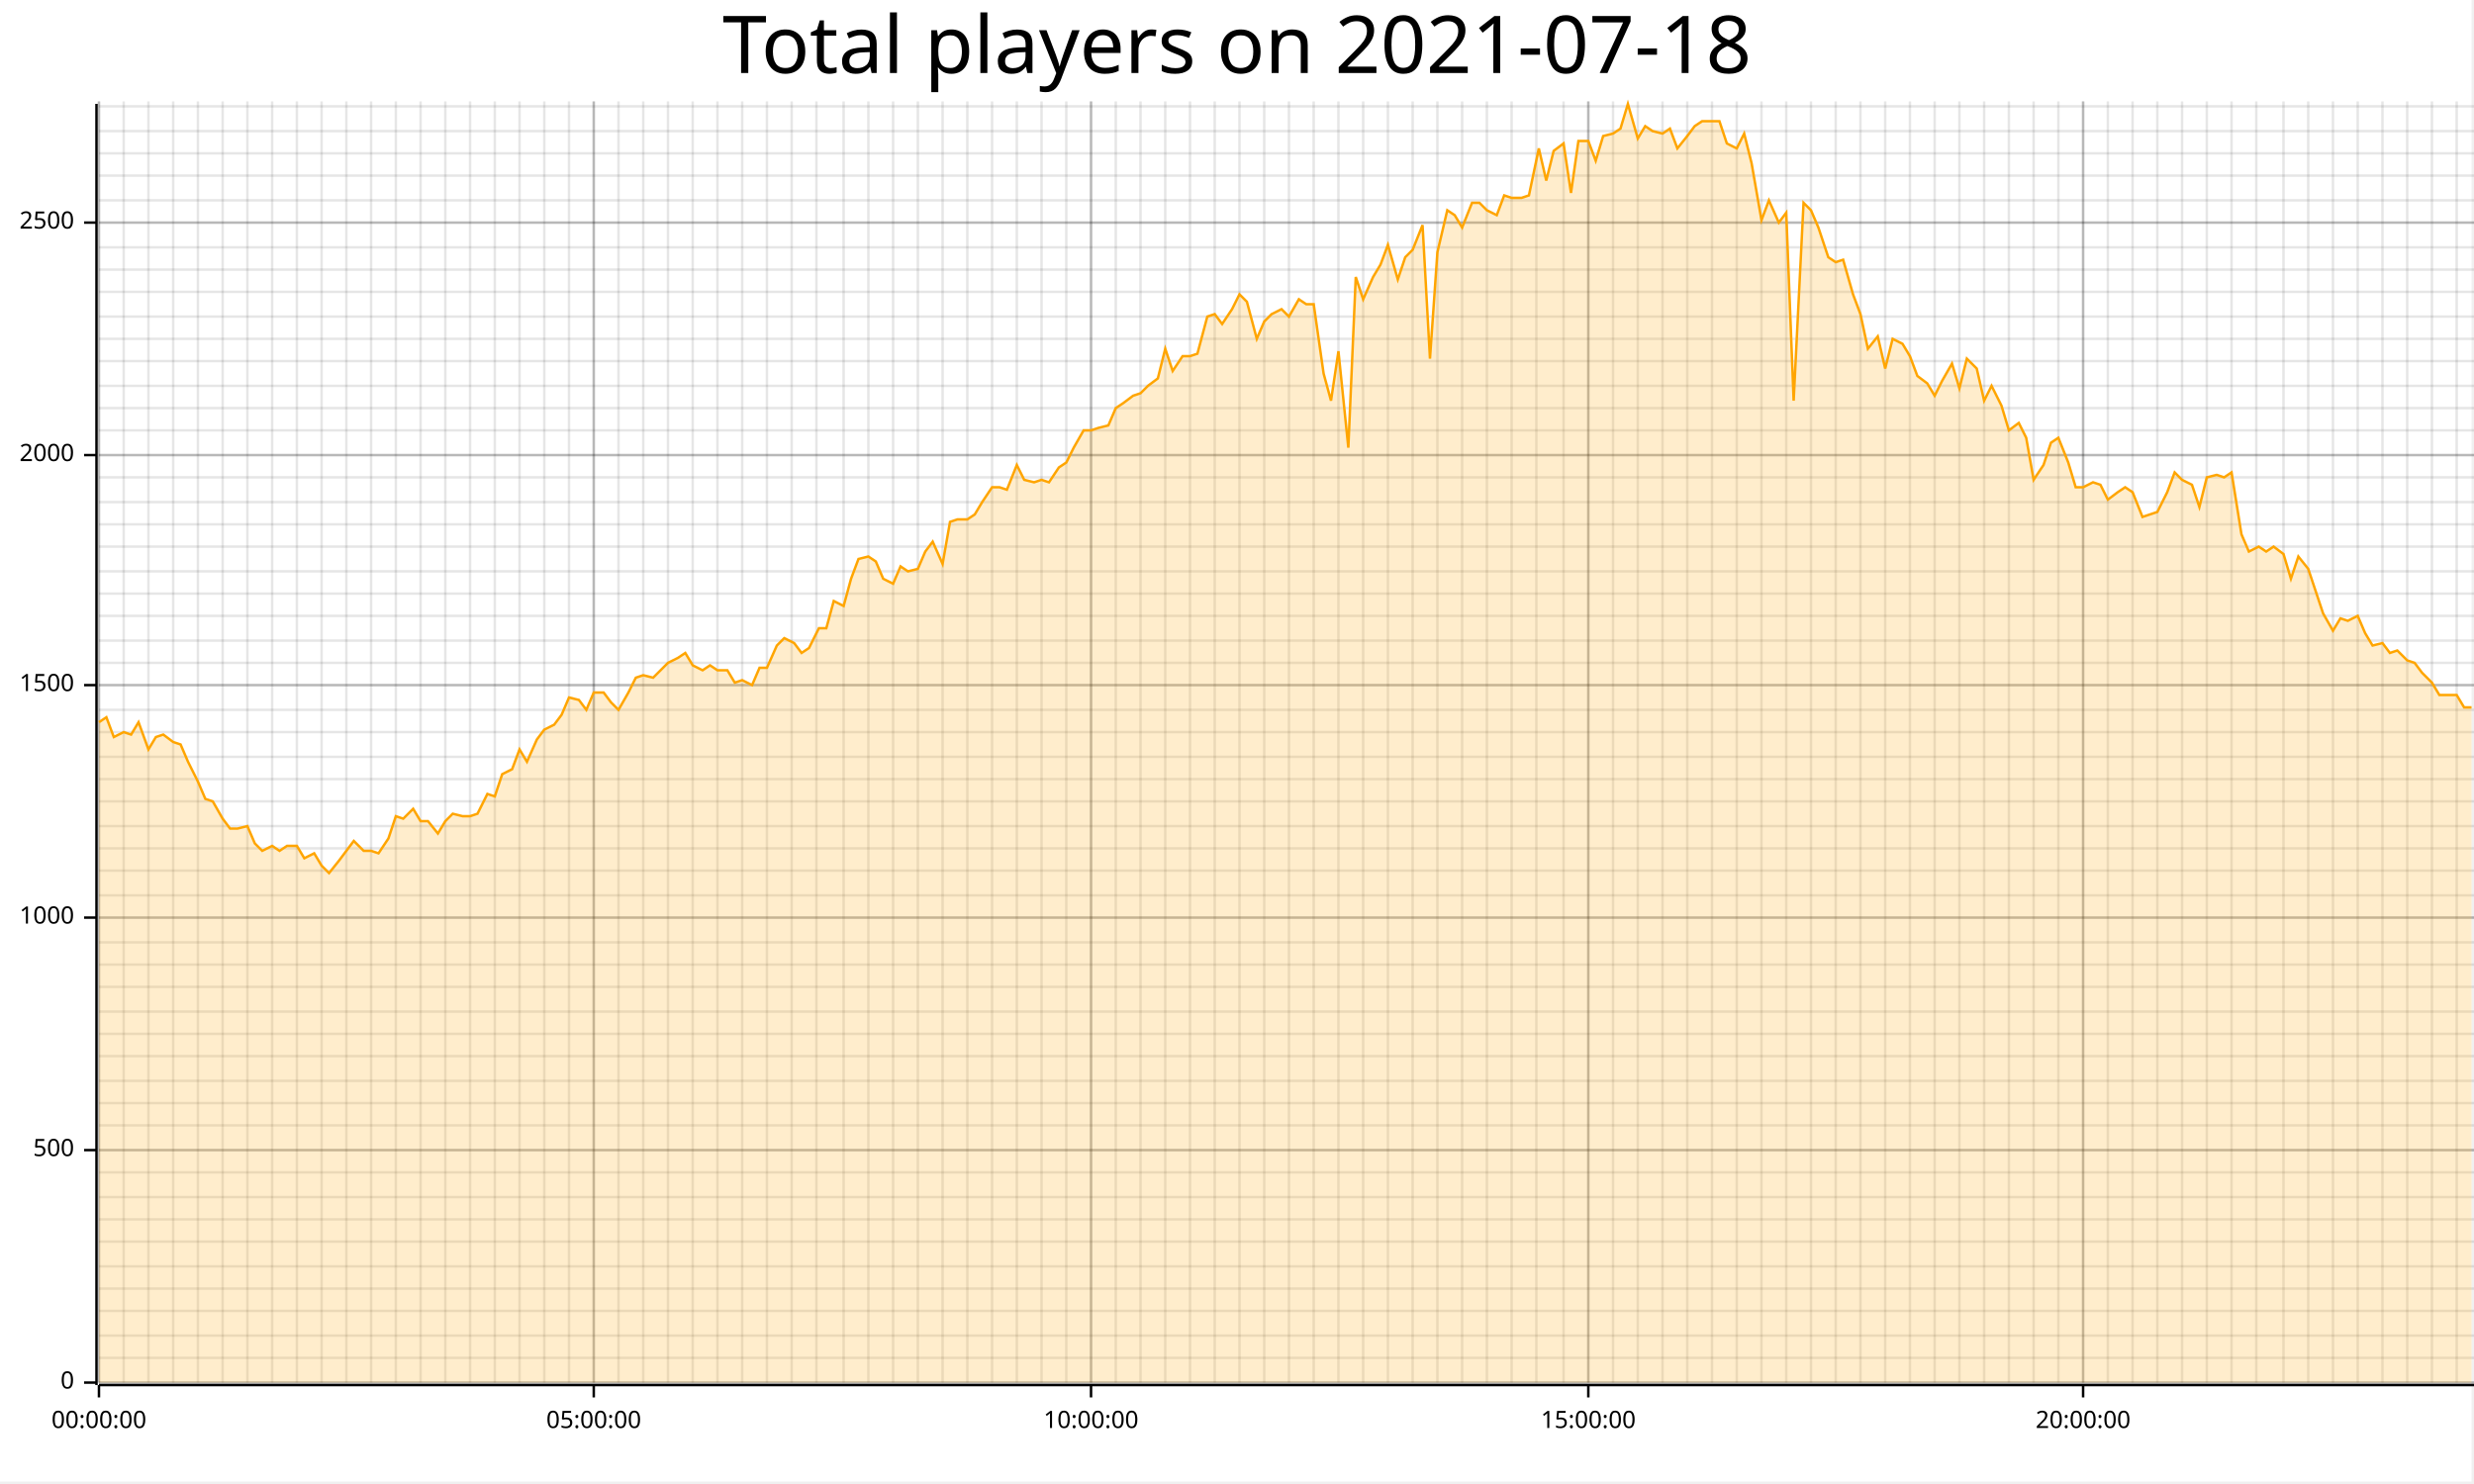
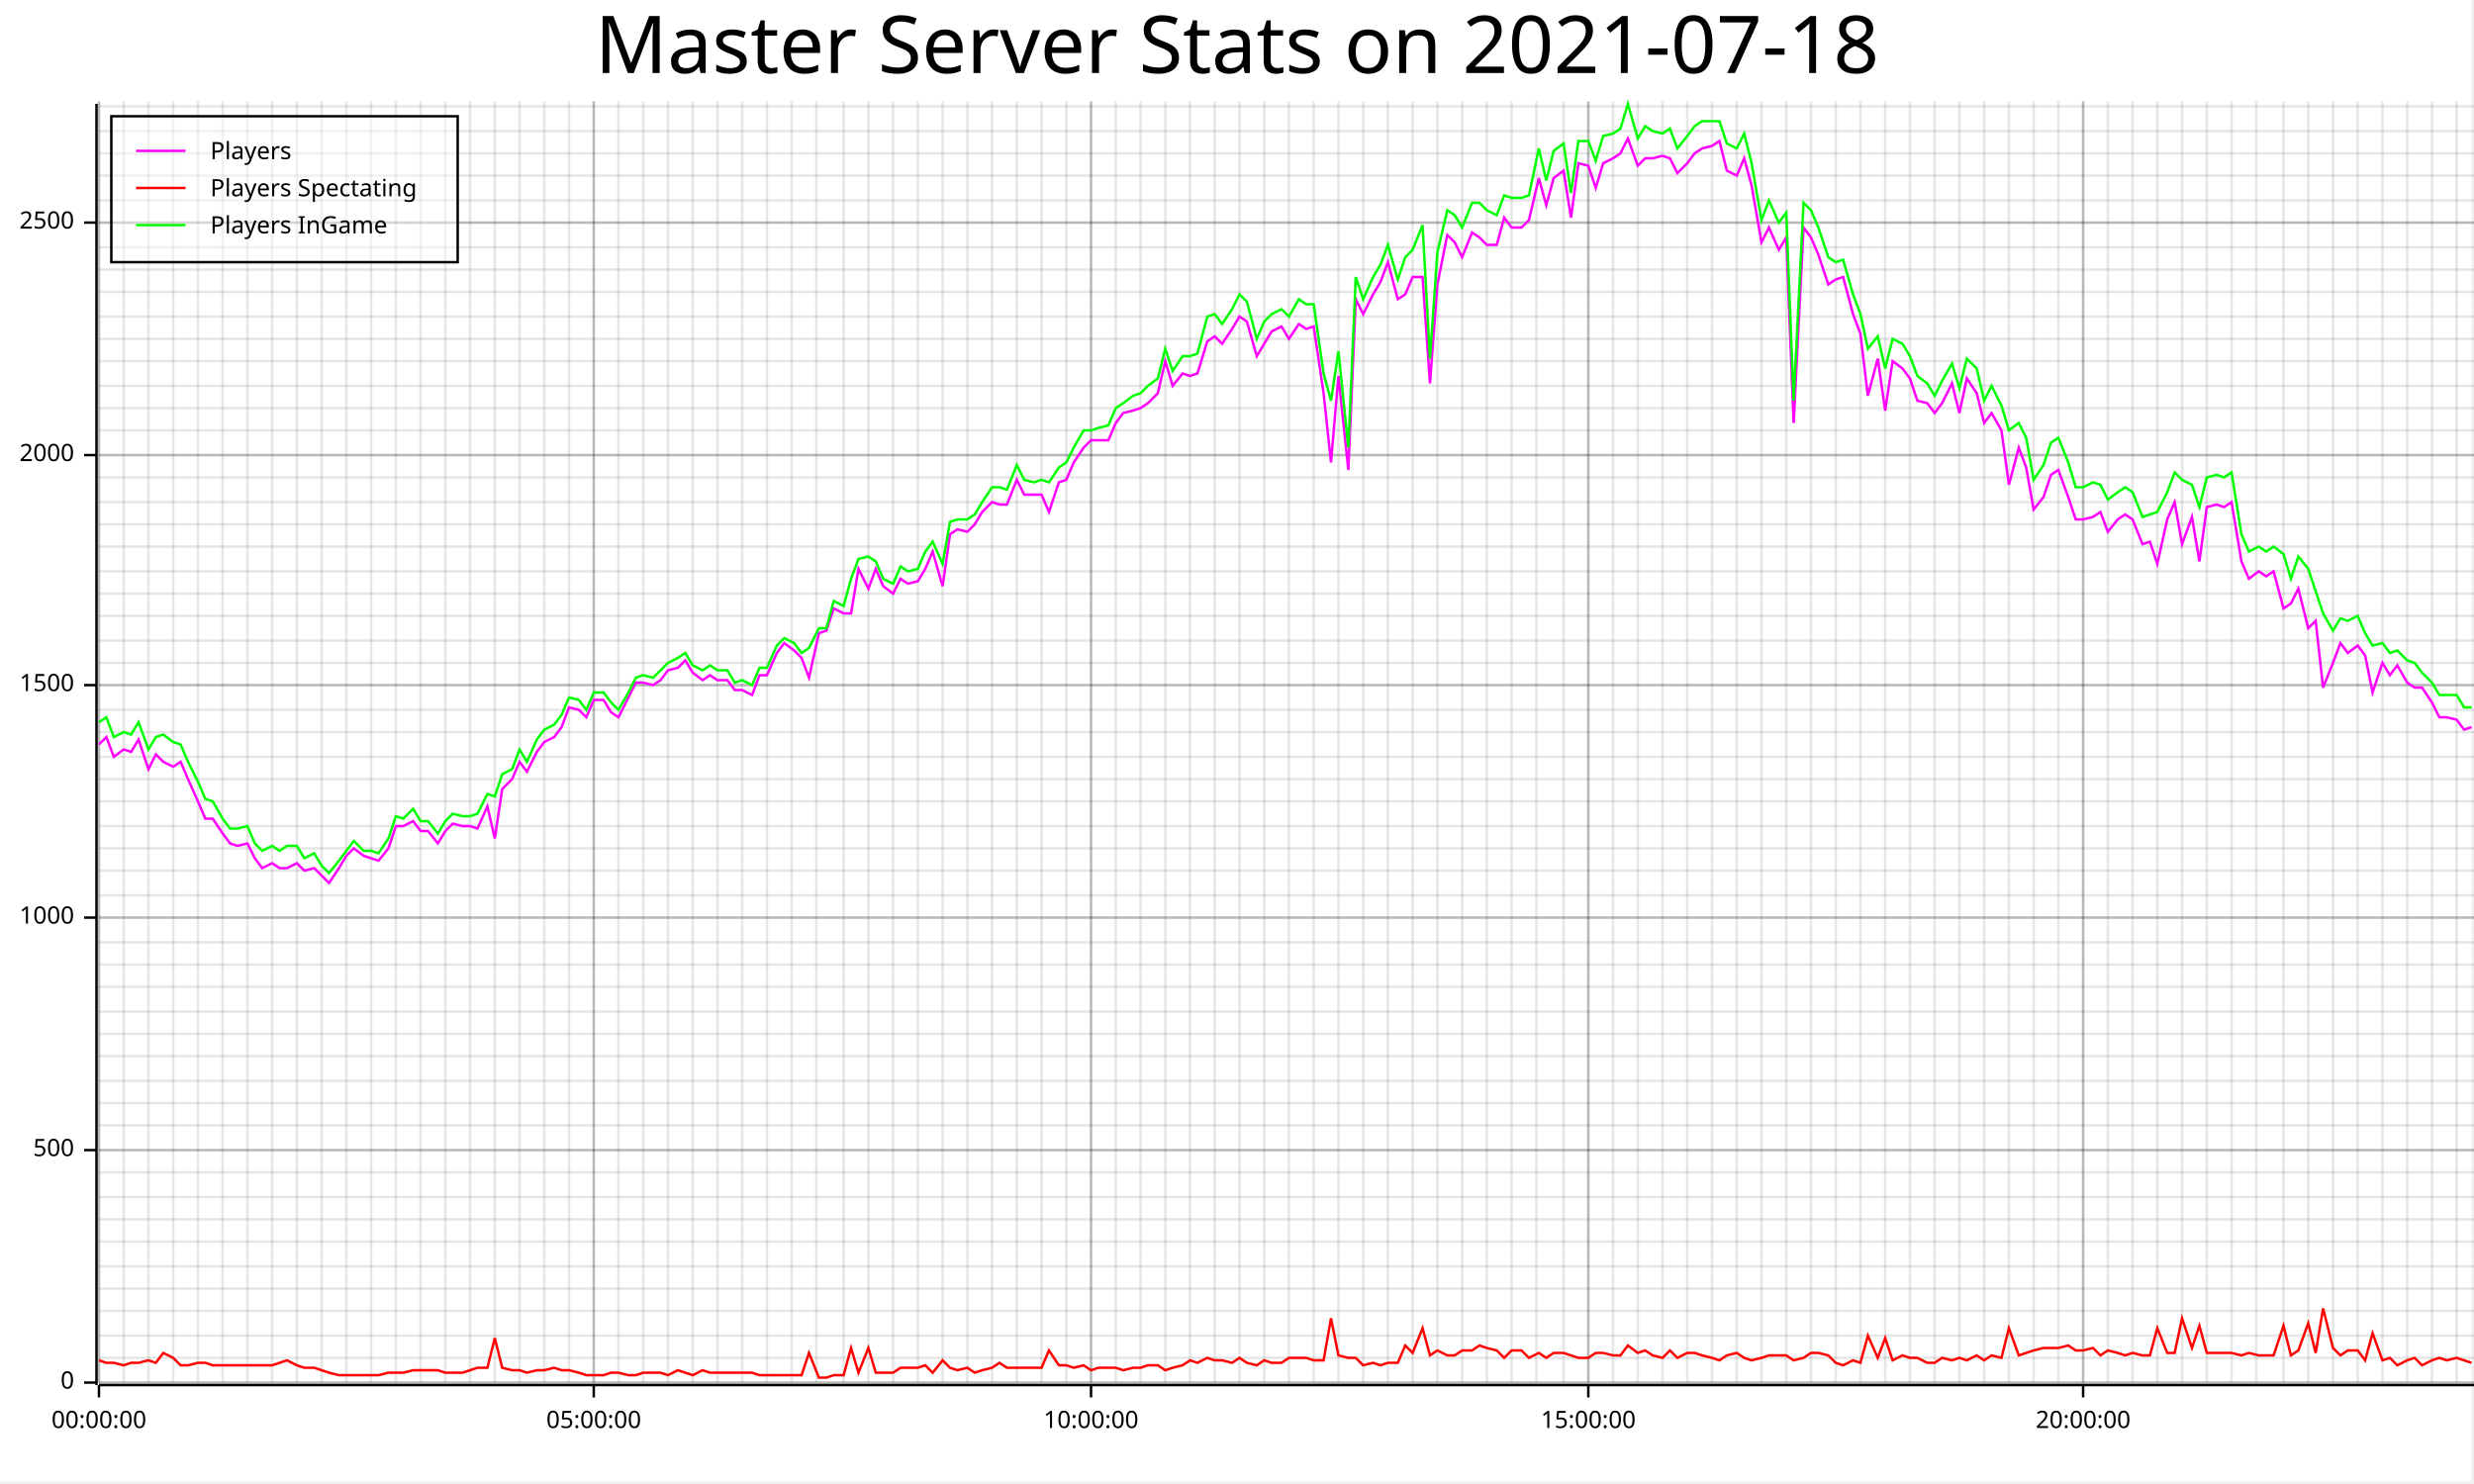
<svg xmlns="http://www.w3.org/2000/svg" width="1000" height="600" viewBox="0 0 1000 600">
  <rect x="0" y="0" width="999" height="599" opacity="1" fill="#FFFFFF" stroke="none" />
  <text x="500" y="5" dy="0.76em" text-anchor="middle" font-family="sans-serif" font-size="32.258" opacity="1" fill="#000000">
- Total players on 2021-07-18
+ Master Server Stats on 2021-07-18
</text>
  <line opacity="0.1" stroke="#000000" stroke-width="1" x1="40" y1="559" x2="40" y2="41" />
  <line opacity="0.1" stroke="#000000" stroke-width="1" x1="50" y1="559" x2="50" y2="41" />
  <line opacity="0.1" stroke="#000000" stroke-width="1" x1="60" y1="559" x2="60" y2="41" />
  <line opacity="0.1" stroke="#000000" stroke-width="1" x1="70" y1="559" x2="70" y2="41" />
  <line opacity="0.1" stroke="#000000" stroke-width="1" x1="80" y1="559" x2="80" y2="41" />
  <line opacity="0.1" stroke="#000000" stroke-width="1" x1="90" y1="559" x2="90" y2="41" />
  <line opacity="0.1" stroke="#000000" stroke-width="1" x1="100" y1="559" x2="100" y2="41" />
  <line opacity="0.1" stroke="#000000" stroke-width="1" x1="110" y1="559" x2="110" y2="41" />
  <line opacity="0.1" stroke="#000000" stroke-width="1" x1="120" y1="559" x2="120" y2="41" />
  <line opacity="0.1" stroke="#000000" stroke-width="1" x1="130" y1="559" x2="130" y2="41" />
  <line opacity="0.1" stroke="#000000" stroke-width="1" x1="140" y1="559" x2="140" y2="41" />
  <line opacity="0.1" stroke="#000000" stroke-width="1" x1="150" y1="559" x2="150" y2="41" />
  <line opacity="0.1" stroke="#000000" stroke-width="1" x1="160" y1="559" x2="160" y2="41" />
  <line opacity="0.1" stroke="#000000" stroke-width="1" x1="170" y1="559" x2="170" y2="41" />
  <line opacity="0.1" stroke="#000000" stroke-width="1" x1="180" y1="559" x2="180" y2="41" />
  <line opacity="0.1" stroke="#000000" stroke-width="1" x1="190" y1="559" x2="190" y2="41" />
  <line opacity="0.1" stroke="#000000" stroke-width="1" x1="200" y1="559" x2="200" y2="41" />
  <line opacity="0.1" stroke="#000000" stroke-width="1" x1="210" y1="559" x2="210" y2="41" />
  <line opacity="0.1" stroke="#000000" stroke-width="1" x1="220" y1="559" x2="220" y2="41" />
  <line opacity="0.1" stroke="#000000" stroke-width="1" x1="230" y1="559" x2="230" y2="41" />
  <line opacity="0.1" stroke="#000000" stroke-width="1" x1="240" y1="559" x2="240" y2="41" />
  <line opacity="0.1" stroke="#000000" stroke-width="1" x1="250" y1="559" x2="250" y2="41" />
  <line opacity="0.1" stroke="#000000" stroke-width="1" x1="260" y1="559" x2="260" y2="41" />
  <line opacity="0.1" stroke="#000000" stroke-width="1" x1="270" y1="559" x2="270" y2="41" />
  <line opacity="0.1" stroke="#000000" stroke-width="1" x1="280" y1="559" x2="280" y2="41" />
  <line opacity="0.1" stroke="#000000" stroke-width="1" x1="290" y1="559" x2="290" y2="41" />
  <line opacity="0.1" stroke="#000000" stroke-width="1" x1="300" y1="559" x2="300" y2="41" />
  <line opacity="0.1" stroke="#000000" stroke-width="1" x1="310" y1="559" x2="310" y2="41" />
  <line opacity="0.1" stroke="#000000" stroke-width="1" x1="320" y1="559" x2="320" y2="41" />
  <line opacity="0.1" stroke="#000000" stroke-width="1" x1="330" y1="559" x2="330" y2="41" />
  <line opacity="0.1" stroke="#000000" stroke-width="1" x1="341" y1="559" x2="341" y2="41" />
  <line opacity="0.1" stroke="#000000" stroke-width="1" x1="351" y1="559" x2="351" y2="41" />
  <line opacity="0.1" stroke="#000000" stroke-width="1" x1="361" y1="559" x2="361" y2="41" />
  <line opacity="0.1" stroke="#000000" stroke-width="1" x1="371" y1="559" x2="371" y2="41" />
  <line opacity="0.1" stroke="#000000" stroke-width="1" x1="381" y1="559" x2="381" y2="41" />
  <line opacity="0.1" stroke="#000000" stroke-width="1" x1="391" y1="559" x2="391" y2="41" />
  <line opacity="0.1" stroke="#000000" stroke-width="1" x1="401" y1="559" x2="401" y2="41" />
  <line opacity="0.1" stroke="#000000" stroke-width="1" x1="411" y1="559" x2="411" y2="41" />
  <line opacity="0.1" stroke="#000000" stroke-width="1" x1="421" y1="559" x2="421" y2="41" />
  <line opacity="0.1" stroke="#000000" stroke-width="1" x1="431" y1="559" x2="431" y2="41" />
  <line opacity="0.1" stroke="#000000" stroke-width="1" x1="441" y1="559" x2="441" y2="41" />
  <line opacity="0.1" stroke="#000000" stroke-width="1" x1="451" y1="559" x2="451" y2="41" />
  <line opacity="0.1" stroke="#000000" stroke-width="1" x1="461" y1="559" x2="461" y2="41" />
  <line opacity="0.1" stroke="#000000" stroke-width="1" x1="471" y1="559" x2="471" y2="41" />
  <line opacity="0.1" stroke="#000000" stroke-width="1" x1="481" y1="559" x2="481" y2="41" />
  <line opacity="0.1" stroke="#000000" stroke-width="1" x1="491" y1="559" x2="491" y2="41" />
  <line opacity="0.1" stroke="#000000" stroke-width="1" x1="501" y1="559" x2="501" y2="41" />
  <line opacity="0.1" stroke="#000000" stroke-width="1" x1="511" y1="559" x2="511" y2="41" />
  <line opacity="0.1" stroke="#000000" stroke-width="1" x1="521" y1="559" x2="521" y2="41" />
  <line opacity="0.1" stroke="#000000" stroke-width="1" x1="531" y1="559" x2="531" y2="41" />
  <line opacity="0.1" stroke="#000000" stroke-width="1" x1="541" y1="559" x2="541" y2="41" />
  <line opacity="0.1" stroke="#000000" stroke-width="1" x1="551" y1="559" x2="551" y2="41" />
  <line opacity="0.1" stroke="#000000" stroke-width="1" x1="561" y1="559" x2="561" y2="41" />
  <line opacity="0.1" stroke="#000000" stroke-width="1" x1="571" y1="559" x2="571" y2="41" />
  <line opacity="0.1" stroke="#000000" stroke-width="1" x1="581" y1="559" x2="581" y2="41" />
  <line opacity="0.1" stroke="#000000" stroke-width="1" x1="591" y1="559" x2="591" y2="41" />
  <line opacity="0.1" stroke="#000000" stroke-width="1" x1="601" y1="559" x2="601" y2="41" />
  <line opacity="0.1" stroke="#000000" stroke-width="1" x1="611" y1="559" x2="611" y2="41" />
  <line opacity="0.1" stroke="#000000" stroke-width="1" x1="621" y1="559" x2="621" y2="41" />
  <line opacity="0.1" stroke="#000000" stroke-width="1" x1="632" y1="559" x2="632" y2="41" />
  <line opacity="0.1" stroke="#000000" stroke-width="1" x1="642" y1="559" x2="642" y2="41" />
  <line opacity="0.1" stroke="#000000" stroke-width="1" x1="652" y1="559" x2="652" y2="41" />
  <line opacity="0.1" stroke="#000000" stroke-width="1" x1="662" y1="559" x2="662" y2="41" />
  <line opacity="0.1" stroke="#000000" stroke-width="1" x1="672" y1="559" x2="672" y2="41" />
  <line opacity="0.1" stroke="#000000" stroke-width="1" x1="682" y1="559" x2="682" y2="41" />
  <line opacity="0.1" stroke="#000000" stroke-width="1" x1="692" y1="559" x2="692" y2="41" />
  <line opacity="0.1" stroke="#000000" stroke-width="1" x1="702" y1="559" x2="702" y2="41" />
  <line opacity="0.1" stroke="#000000" stroke-width="1" x1="712" y1="559" x2="712" y2="41" />
  <line opacity="0.1" stroke="#000000" stroke-width="1" x1="722" y1="559" x2="722" y2="41" />
  <line opacity="0.1" stroke="#000000" stroke-width="1" x1="732" y1="559" x2="732" y2="41" />
  <line opacity="0.1" stroke="#000000" stroke-width="1" x1="742" y1="559" x2="742" y2="41" />
  <line opacity="0.1" stroke="#000000" stroke-width="1" x1="752" y1="559" x2="752" y2="41" />
  <line opacity="0.1" stroke="#000000" stroke-width="1" x1="762" y1="559" x2="762" y2="41" />
  <line opacity="0.1" stroke="#000000" stroke-width="1" x1="772" y1="559" x2="772" y2="41" />
  <line opacity="0.1" stroke="#000000" stroke-width="1" x1="782" y1="559" x2="782" y2="41" />
  <line opacity="0.1" stroke="#000000" stroke-width="1" x1="792" y1="559" x2="792" y2="41" />
  <line opacity="0.1" stroke="#000000" stroke-width="1" x1="802" y1="559" x2="802" y2="41" />
  <line opacity="0.1" stroke="#000000" stroke-width="1" x1="812" y1="559" x2="812" y2="41" />
  <line opacity="0.1" stroke="#000000" stroke-width="1" x1="822" y1="559" x2="822" y2="41" />
  <line opacity="0.1" stroke="#000000" stroke-width="1" x1="832" y1="559" x2="832" y2="41" />
  <line opacity="0.1" stroke="#000000" stroke-width="1" x1="842" y1="559" x2="842" y2="41" />
  <line opacity="0.1" stroke="#000000" stroke-width="1" x1="852" y1="559" x2="852" y2="41" />
  <line opacity="0.1" stroke="#000000" stroke-width="1" x1="862" y1="559" x2="862" y2="41" />
  <line opacity="0.1" stroke="#000000" stroke-width="1" x1="872" y1="559" x2="872" y2="41" />
  <line opacity="0.1" stroke="#000000" stroke-width="1" x1="882" y1="559" x2="882" y2="41" />
  <line opacity="0.1" stroke="#000000" stroke-width="1" x1="892" y1="559" x2="892" y2="41" />
  <line opacity="0.1" stroke="#000000" stroke-width="1" x1="902" y1="559" x2="902" y2="41" />
  <line opacity="0.1" stroke="#000000" stroke-width="1" x1="912" y1="559" x2="912" y2="41" />
  <line opacity="0.1" stroke="#000000" stroke-width="1" x1="923" y1="559" x2="923" y2="41" />
  <line opacity="0.1" stroke="#000000" stroke-width="1" x1="933" y1="559" x2="933" y2="41" />
  <line opacity="0.1" stroke="#000000" stroke-width="1" x1="943" y1="559" x2="943" y2="41" />
  <line opacity="0.1" stroke="#000000" stroke-width="1" x1="953" y1="559" x2="953" y2="41" />
  <line opacity="0.1" stroke="#000000" stroke-width="1" x1="963" y1="559" x2="963" y2="41" />
  <line opacity="0.1" stroke="#000000" stroke-width="1" x1="973" y1="559" x2="973" y2="41" />
  <line opacity="0.1" stroke="#000000" stroke-width="1" x1="983" y1="559" x2="983" y2="41" />
  <line opacity="0.1" stroke="#000000" stroke-width="1" x1="993" y1="559" x2="993" y2="41" />
  <line opacity="0.1" stroke="#000000" stroke-width="1" x1="40" y1="559" x2="1000" y2="559" />
  <line opacity="0.1" stroke="#000000" stroke-width="1" x1="40" y1="549" x2="1000" y2="549" />
  <line opacity="0.1" stroke="#000000" stroke-width="1" x1="40" y1="540" x2="1000" y2="540" />
  <line opacity="0.1" stroke="#000000" stroke-width="1" x1="40" y1="530" x2="1000" y2="530" />
  <line opacity="0.1" stroke="#000000" stroke-width="1" x1="40" y1="521" x2="1000" y2="521" />
  <line opacity="0.1" stroke="#000000" stroke-width="1" x1="40" y1="512" x2="1000" y2="512" />
  <line opacity="0.1" stroke="#000000" stroke-width="1" x1="40" y1="502" x2="1000" y2="502" />
  <line opacity="0.1" stroke="#000000" stroke-width="1" x1="40" y1="493" x2="1000" y2="493" />
  <line opacity="0.1" stroke="#000000" stroke-width="1" x1="40" y1="484" x2="1000" y2="484" />
  <line opacity="0.1" stroke="#000000" stroke-width="1" x1="40" y1="474" x2="1000" y2="474" />
  <line opacity="0.1" stroke="#000000" stroke-width="1" x1="40" y1="465" x2="1000" y2="465" />
  <line opacity="0.1" stroke="#000000" stroke-width="1" x1="40" y1="455" x2="1000" y2="455" />
  <line opacity="0.1" stroke="#000000" stroke-width="1" x1="40" y1="446" x2="1000" y2="446" />
  <line opacity="0.1" stroke="#000000" stroke-width="1" x1="40" y1="437" x2="1000" y2="437" />
  <line opacity="0.1" stroke="#000000" stroke-width="1" x1="40" y1="427" x2="1000" y2="427" />
  <line opacity="0.1" stroke="#000000" stroke-width="1" x1="40" y1="418" x2="1000" y2="418" />
  <line opacity="0.1" stroke="#000000" stroke-width="1" x1="40" y1="409" x2="1000" y2="409" />
  <line opacity="0.1" stroke="#000000" stroke-width="1" x1="40" y1="399" x2="1000" y2="399" />
  <line opacity="0.1" stroke="#000000" stroke-width="1" x1="40" y1="390" x2="1000" y2="390" />
  <line opacity="0.1" stroke="#000000" stroke-width="1" x1="40" y1="381" x2="1000" y2="381" />
  <line opacity="0.1" stroke="#000000" stroke-width="1" x1="40" y1="371" x2="1000" y2="371" />
  <line opacity="0.1" stroke="#000000" stroke-width="1" x1="40" y1="362" x2="1000" y2="362" />
  <line opacity="0.1" stroke="#000000" stroke-width="1" x1="40" y1="352" x2="1000" y2="352" />
  <line opacity="0.1" stroke="#000000" stroke-width="1" x1="40" y1="343" x2="1000" y2="343" />
  <line opacity="0.1" stroke="#000000" stroke-width="1" x1="40" y1="334" x2="1000" y2="334" />
  <line opacity="0.1" stroke="#000000" stroke-width="1" x1="40" y1="324" x2="1000" y2="324" />
  <line opacity="0.1" stroke="#000000" stroke-width="1" x1="40" y1="315" x2="1000" y2="315" />
  <line opacity="0.1" stroke="#000000" stroke-width="1" x1="40" y1="306" x2="1000" y2="306" />
  <line opacity="0.1" stroke="#000000" stroke-width="1" x1="40" y1="296" x2="1000" y2="296" />
  <line opacity="0.1" stroke="#000000" stroke-width="1" x1="40" y1="287" x2="1000" y2="287" />
  <line opacity="0.1" stroke="#000000" stroke-width="1" x1="40" y1="277" x2="1000" y2="277" />
  <line opacity="0.1" stroke="#000000" stroke-width="1" x1="40" y1="268" x2="1000" y2="268" />
  <line opacity="0.1" stroke="#000000" stroke-width="1" x1="40" y1="259" x2="1000" y2="259" />
  <line opacity="0.1" stroke="#000000" stroke-width="1" x1="40" y1="249" x2="1000" y2="249" />
  <line opacity="0.1" stroke="#000000" stroke-width="1" x1="40" y1="240" x2="1000" y2="240" />
  <line opacity="0.1" stroke="#000000" stroke-width="1" x1="40" y1="231" x2="1000" y2="231" />
  <line opacity="0.1" stroke="#000000" stroke-width="1" x1="40" y1="221" x2="1000" y2="221" />
  <line opacity="0.1" stroke="#000000" stroke-width="1" x1="40" y1="212" x2="1000" y2="212" />
  <line opacity="0.1" stroke="#000000" stroke-width="1" x1="40" y1="203" x2="1000" y2="203" />
  <line opacity="0.1" stroke="#000000" stroke-width="1" x1="40" y1="193" x2="1000" y2="193" />
  <line opacity="0.1" stroke="#000000" stroke-width="1" x1="40" y1="184" x2="1000" y2="184" />
  <line opacity="0.1" stroke="#000000" stroke-width="1" x1="40" y1="174" x2="1000" y2="174" />
  <line opacity="0.1" stroke="#000000" stroke-width="1" x1="40" y1="165" x2="1000" y2="165" />
  <line opacity="0.1" stroke="#000000" stroke-width="1" x1="40" y1="156" x2="1000" y2="156" />
  <line opacity="0.1" stroke="#000000" stroke-width="1" x1="40" y1="146" x2="1000" y2="146" />
  <line opacity="0.1" stroke="#000000" stroke-width="1" x1="40" y1="137" x2="1000" y2="137" />
  <line opacity="0.1" stroke="#000000" stroke-width="1" x1="40" y1="128" x2="1000" y2="128" />
  <line opacity="0.1" stroke="#000000" stroke-width="1" x1="40" y1="118" x2="1000" y2="118" />
  <line opacity="0.1" stroke="#000000" stroke-width="1" x1="40" y1="109" x2="1000" y2="109" />
  <line opacity="0.1" stroke="#000000" stroke-width="1" x1="40" y1="100" x2="1000" y2="100" />
  <line opacity="0.1" stroke="#000000" stroke-width="1" x1="40" y1="90" x2="1000" y2="90" />
  <line opacity="0.1" stroke="#000000" stroke-width="1" x1="40" y1="81" x2="1000" y2="81" />
  <line opacity="0.1" stroke="#000000" stroke-width="1" x1="40" y1="71" x2="1000" y2="71" />
  <line opacity="0.1" stroke="#000000" stroke-width="1" x1="40" y1="62" x2="1000" y2="62" />
  <line opacity="0.1" stroke="#000000" stroke-width="1" x1="40" y1="53" x2="1000" y2="53" />
  <line opacity="0.1" stroke="#000000" stroke-width="1" x1="40" y1="43" x2="1000" y2="43" />
  <line opacity="0.2" stroke="#000000" stroke-width="1" x1="40" y1="559" x2="40" y2="41" />
  <line opacity="0.2" stroke="#000000" stroke-width="1" x1="240" y1="559" x2="240" y2="41" />
  <line opacity="0.2" stroke="#000000" stroke-width="1" x1="441" y1="559" x2="441" y2="41" />
  <line opacity="0.2" stroke="#000000" stroke-width="1" x1="642" y1="559" x2="642" y2="41" />
  <line opacity="0.2" stroke="#000000" stroke-width="1" x1="842" y1="559" x2="842" y2="41" />
  <line opacity="0.2" stroke="#000000" stroke-width="1" x1="40" y1="559" x2="1000" y2="559" />
  <line opacity="0.2" stroke="#000000" stroke-width="1" x1="40" y1="465" x2="1000" y2="465" />
  <line opacity="0.2" stroke="#000000" stroke-width="1" x1="40" y1="371" x2="1000" y2="371" />
  <line opacity="0.2" stroke="#000000" stroke-width="1" x1="40" y1="277" x2="1000" y2="277" />
  <line opacity="0.2" stroke="#000000" stroke-width="1" x1="40" y1="184" x2="1000" y2="184" />
  <line opacity="0.2" stroke="#000000" stroke-width="1" x1="40" y1="90" x2="1000" y2="90" />
  <polyline fill="none" opacity="1" stroke="#000000" stroke-width="1" points="39,42 39,560 " />
  <text x="30" y="559" dy="0.5ex" text-anchor="end" font-family="sans-serif" font-size="9.677" opacity="1" fill="#000000">
0
</text>
  <polyline fill="none" opacity="1" stroke="#000000" stroke-width="1" points="34,559 39,559 " />
  <text x="30" y="465" dy="0.5ex" text-anchor="end" font-family="sans-serif" font-size="9.677" opacity="1" fill="#000000">
500
</text>
  <polyline fill="none" opacity="1" stroke="#000000" stroke-width="1" points="34,465 39,465 " />
  <text x="30" y="371" dy="0.5ex" text-anchor="end" font-family="sans-serif" font-size="9.677" opacity="1" fill="#000000">
1000
</text>
  <polyline fill="none" opacity="1" stroke="#000000" stroke-width="1" points="34,371 39,371 " />
  <text x="30" y="277" dy="0.5ex" text-anchor="end" font-family="sans-serif" font-size="9.677" opacity="1" fill="#000000">
1500
</text>
  <polyline fill="none" opacity="1" stroke="#000000" stroke-width="1" points="34,277 39,277 " />
  <text x="30" y="184" dy="0.5ex" text-anchor="end" font-family="sans-serif" font-size="9.677" opacity="1" fill="#000000">
2000
</text>
  <polyline fill="none" opacity="1" stroke="#000000" stroke-width="1" points="34,184 39,184 " />
  <text x="30" y="90" dy="0.5ex" text-anchor="end" font-family="sans-serif" font-size="9.677" opacity="1" fill="#000000">
2500
</text>
  <polyline fill="none" opacity="1" stroke="#000000" stroke-width="1" points="34,90 39,90 " />
  <polyline fill="none" opacity="1" stroke="#000000" stroke-width="1" points="40,560 1000,560 " />
  <text x="40" y="570" dy="0.76em" text-anchor="middle" font-family="sans-serif" font-size="9.677" opacity="1" fill="#000000">
00:00:00
</text>
  <polyline fill="none" opacity="1" stroke="#000000" stroke-width="1" points="40,560 40,565 " />
  <text x="240" y="570" dy="0.76em" text-anchor="middle" font-family="sans-serif" font-size="9.677" opacity="1" fill="#000000">
05:00:00
</text>
  <polyline fill="none" opacity="1" stroke="#000000" stroke-width="1" points="240,560 240,565 " />
  <text x="441" y="570" dy="0.76em" text-anchor="middle" font-family="sans-serif" font-size="9.677" opacity="1" fill="#000000">
10:00:00
</text>
  <polyline fill="none" opacity="1" stroke="#000000" stroke-width="1" points="441,560 441,565 " />
  <text x="642" y="570" dy="0.76em" text-anchor="middle" font-family="sans-serif" font-size="9.677" opacity="1" fill="#000000">
15:00:00
</text>
  <polyline fill="none" opacity="1" stroke="#000000" stroke-width="1" points="642,560 642,565 " />
  <text x="842" y="570" dy="0.76em" text-anchor="middle" font-family="sans-serif" font-size="9.677" opacity="1" fill="#000000">
20:00:00
</text>
  <polyline fill="none" opacity="1" stroke="#000000" stroke-width="1" points="842,560 842,565 " />
-   <polygon opacity="0.2" fill="#FFA500" points="40,292 43,290 46,298 50,296 53,297 56,292 60,303 63,298 66,297 70,300 73,301 76,308 80,316 83,323 86,324 90,331 93,335 96,335 100,334 103,341 106,344 110,342 113,344 116,342 120,342 123,347 127,345 130,350 133,353 137,348 140,344 143,340 147,344 150,344 153,345 157,339 160,330 163,331 167,327 170,332 173,332 177,337 180,332 183,329 187,330 190,330 193,329 197,321 200,322 203,313 207,311 210,303 213,308 217,299 220,295 224,293 227,289 230,282 234,283 237,287 240,280 244,280 247,284 250,287 254,280 257,274 260,273 264,274 267,271 270,268 274,266 277,264 280,269 284,271 287,269 290,271 294,271 297,276 300,275 304,277 307,270 310,270 314,261 317,258 321,260 324,264 327,262 331,254 334,254 337,243 341,245 344,234 347,226 351,225 354,227 357,234 361,236 364,229 367,231 371,230 374,223 377,219 381,228 384,211 387,210 391,210 394,208 397,203 401,197 404,197 407,198 411,188 414,194 418,195 421,194 424,195 428,189 431,187 434,181 438,174 441,174 444,173 448,172 451,165 454,163 458,160 461,159 464,156 468,153 471,141 474,150 478,144 481,144 484,143 488,128 491,127 494,131 498,125 501,119 504,122 508,137 511,130 514,127 518,125 521,128 525,121 528,123 531,123 535,151 538,162 541,142 545,181 548,112 551,121 555,112 558,107 561,99 565,113 568,104 571,101 575,91 578,145 581,102 585,85 588,87 591,92 595,82 598,82 601,85 605,87 608,79 611,80 615,80 618,79 622,60 625,73 628,61 632,58 635,78 638,57 642,57 645,65 648,55 652,54 655,52 658,42 662,56 665,51 668,53 672,54 675,52 678,60 682,55 685,51 688,49 692,49 695,49 698,58 702,60 705,54 708,66 712,89 715,81 719,90 722,86 725,162 729,82 732,85 735,92 739,104 742,106 745,105 749,119 752,127 755,141 759,136 762,149 765,137 769,139 772,144 775,152 779,155 782,160 785,154 789,147 792,157 795,145 799,149 802,162 805,156 809,164 812,174 816,171 819,177 822,194 826,188 829,179 832,177 836,187 839,197 842,197 846,195 849,196 852,202 856,199 859,197 862,199 866,209 869,208 872,207 876,199 879,191 882,194 886,196 889,205 892,193 896,192 899,193 902,191 906,216 909,223 913,221 916,223 919,221 923,224 926,234 929,225 933,230 936,239 939,248 943,255 946,250 949,251 953,249 956,256 959,261 963,260 966,264 969,263 973,267 976,268 979,272 983,276 986,281 989,281 993,281 996,286 999,286 999,559 40,559 " />
-   <polyline fill="none" opacity="1" stroke="#FFA500" stroke-width="1" points="40,292 43,290 46,298 50,296 53,297 56,292 60,303 63,298 66,297 70,300 73,301 76,308 80,316 83,323 86,324 90,331 93,335 96,335 100,334 103,341 106,344 110,342 113,344 116,342 120,342 123,347 127,345 130,350 133,353 137,348 140,344 143,340 147,344 150,344 153,345 157,339 160,330 163,331 167,327 170,332 173,332 177,337 180,332 183,329 187,330 190,330 193,329 197,321 200,322 203,313 207,311 210,303 213,308 217,299 220,295 224,293 227,289 230,282 234,283 237,287 240,280 244,280 247,284 250,287 254,280 257,274 260,273 264,274 267,271 270,268 274,266 277,264 280,269 284,271 287,269 290,271 294,271 297,276 300,275 304,277 307,270 310,270 314,261 317,258 321,260 324,264 327,262 331,254 334,254 337,243 341,245 344,234 347,226 351,225 354,227 357,234 361,236 364,229 367,231 371,230 374,223 377,219 381,228 384,211 387,210 391,210 394,208 397,203 401,197 404,197 407,198 411,188 414,194 418,195 421,194 424,195 428,189 431,187 434,181 438,174 441,174 444,173 448,172 451,165 454,163 458,160 461,159 464,156 468,153 471,141 474,150 478,144 481,144 484,143 488,128 491,127 494,131 498,125 501,119 504,122 508,137 511,130 514,127 518,125 521,128 525,121 528,123 531,123 535,151 538,162 541,142 545,181 548,112 551,121 555,112 558,107 561,99 565,113 568,104 571,101 575,91 578,145 581,102 585,85 588,87 591,92 595,82 598,82 601,85 605,87 608,79 611,80 615,80 618,79 622,60 625,73 628,61 632,58 635,78 638,57 642,57 645,65 648,55 652,54 655,52 658,42 662,56 665,51 668,53 672,54 675,52 678,60 682,55 685,51 688,49 692,49 695,49 698,58 702,60 705,54 708,66 712,89 715,81 719,90 722,86 725,162 729,82 732,85 735,92 739,104 742,106 745,105 749,119 752,127 755,141 759,136 762,149 765,137 769,139 772,144 775,152 779,155 782,160 785,154 789,147 792,157 795,145 799,149 802,162 805,156 809,164 812,174 816,171 819,177 822,194 826,188 829,179 832,177 836,187 839,197 842,197 846,195 849,196 852,202 856,199 859,197 862,199 866,209 869,208 872,207 876,199 879,191 882,194 886,196 889,205 892,193 896,192 899,193 902,191 906,216 909,223 913,221 916,223 919,221 923,224 926,234 929,225 933,230 936,239 939,248 943,255 946,250 949,251 953,249 956,256 959,261 963,260 966,264 969,263 973,267 976,268 979,272 983,276 986,281 989,281 993,281 996,286 999,286 " />
+   <polyline fill="none" opacity="1" stroke="#FF00FF" stroke-width="1" points="40,301 43,298 46,306 50,303 53,304 56,299 60,311 63,305 66,308 70,310 73,308 76,315 80,324 83,331 86,331 90,337 93,341 96,342 100,341 103,347 106,351 110,349 113,351 116,351 120,349 123,352 127,351 130,354 133,357 137,351 140,346 143,343 147,346 150,347 153,348 157,343 160,334 163,334 167,332 170,336 173,336 177,341 180,336 183,333 187,334 190,334 193,335 197,326 200,339 203,319 207,315 210,308 213,312 217,304 220,300 224,298 227,294 230,286 234,287 237,290 240,283 244,283 247,288 250,290 254,282 257,276 260,276 264,277 267,275 270,271 274,270 277,267 280,272 284,275 287,273 290,275 294,275 297,279 300,279 304,281 307,273 310,273 314,264 317,260 321,263 324,266 327,274 331,256 334,255 337,246 341,248 344,248 347,230 351,238 354,230 357,237 361,240 364,234 367,236 371,235 374,230 377,223 381,237 384,216 387,214 391,215 394,212 397,207 401,203 404,204 407,204 411,194 414,200 418,200 421,200 424,207 428,195 431,194 434,187 438,181 441,178 444,178 448,178 451,171 454,167 458,166 461,165 464,163 468,159 471,146 474,156 478,151 481,152 484,151 488,138 491,136 494,139 498,133 501,128 504,130 508,144 511,139 514,134 518,132 521,137 525,131 528,133 531,132 535,159 538,187 541,152 545,190 548,121 551,127 555,119 558,114 561,106 565,121 568,119 571,112 575,112 578,155 581,115 585,95 588,98 591,104 595,94 598,96 601,99 605,99 608,88 611,92 615,92 618,89 622,72 625,83 628,72 632,69 635,88 638,66 642,67 645,76 648,66 652,64 655,62 658,56 662,67 665,64 668,64 672,63 675,64 678,70 682,66 685,62 688,60 692,59 695,57 698,69 702,71 705,64 708,75 712,98 715,92 719,101 722,96 725,171 729,92 732,96 735,103 739,115 742,113 745,112 749,127 752,135 755,160 759,145 762,166 765,146 769,149 772,153 775,162 779,163 782,167 785,163 789,155 792,167 795,153 799,159 802,171 805,167 809,174 812,196 816,181 819,189 822,206 826,201 829,192 832,190 836,201 839,210 842,210 846,209 849,207 852,215 856,210 859,208 862,210 866,220 869,219 872,228 876,210 879,203 882,220 886,209 889,227 892,205 896,204 899,205 902,203 906,227 909,234 913,231 916,233 919,231 923,246 926,244 929,238 933,254 936,251 939,278 943,268 946,260 949,264 953,261 956,265 959,280 963,268 966,273 969,269 973,276 976,278 979,278 983,284 986,290 989,290 993,291 996,295 999,294 " />
+   <polyline fill="none" opacity="1" stroke="#FF0000" stroke-width="1" points="40,550 43,551 46,551 50,552 53,551 56,551 60,550 63,551 66,547 70,549 73,552 76,552 80,551 83,551 86,552 90,552 93,552 96,552 100,552 103,552 106,552 110,552 113,551 116,550 120,552 123,553 127,553 130,554 133,555 137,556 140,556 143,556 147,556 150,556 153,556 157,555 160,555 163,555 167,554 170,554 173,554 177,554 180,555 183,555 187,555 190,554 193,553 197,553 200,541 203,553 207,554 210,554 213,555 217,554 220,554 224,553 227,554 230,554 234,555 237,556 240,556 244,556 247,555 250,555 254,556 257,556 260,555 264,555 267,555 270,556 274,554 277,555 280,556 284,554 287,555 290,555 294,555 297,555 300,555 304,555 307,556 310,556 314,556 317,556 321,556 324,556 327,547 331,557 334,557 337,556 341,556 344,545 347,555 351,545 354,555 357,555 361,555 364,553 367,553 371,553 374,552 377,555 381,550 384,553 387,554 391,553 394,555 397,554 401,553 404,551 407,553 411,553 414,553 418,553 421,553 424,546 428,552 431,552 434,553 438,552 441,554 444,553 448,553 451,553 454,554 458,553 461,553 464,552 468,552 471,554 474,553 478,552 481,550 484,551 488,549 491,550 494,550 498,551 501,549 504,551 508,552 511,550 514,551 518,551 521,549 525,549 528,549 531,550 535,550 538,533 541,548 545,549 548,549 551,552 555,551 558,552 561,551 565,551 568,544 571,547 575,537 578,548 581,546 585,548 588,548 591,546 595,546 598,544 601,545 605,546 608,549 611,546 615,546 618,549 622,547 625,549 628,547 632,547 635,548 638,549 642,549 645,547 648,547 652,548 655,548 658,544 662,547 665,546 668,548 672,549 675,546 678,549 682,547 685,547 688,548 692,549 695,550 698,548 702,547 705,549 708,550 712,549 715,548 719,548 722,548 725,550 729,549 732,547 735,547 739,548 742,551 745,552 749,550 752,551 755,540 759,549 762,541 765,550 769,548 772,549 775,549 779,551 782,551 785,549 789,550 792,549 795,550 799,548 802,550 805,548 809,549 812,537 816,548 819,547 822,546 826,545 829,545 832,545 836,544 839,546 842,546 846,545 849,548 852,546 856,547 859,548 862,547 866,548 869,548 872,537 876,547 879,547 882,533 886,545 889,536 892,547 896,547 899,547 902,547 906,548 909,547 913,548 916,548 919,548 923,536 926,548 929,546 933,535 936,547 939,529 943,545 946,548 949,546 953,546 956,550 959,539 963,550 966,549 969,552 973,550 976,549 979,552 983,550 986,549 989,550 993,549 996,550 999,551 " />
+   <polyline fill="none" opacity="1" stroke="#00FF00" stroke-width="1" points="40,292 43,290 46,298 50,296 53,297 56,292 60,303 63,298 66,297 70,300 73,301 76,308 80,316 83,323 86,324 90,331 93,335 96,335 100,334 103,341 106,344 110,342 113,344 116,342 120,342 123,347 127,345 130,350 133,353 137,348 140,344 143,340 147,344 150,344 153,345 157,339 160,330 163,331 167,327 170,332 173,332 177,337 180,332 183,329 187,330 190,330 193,329 197,321 200,322 203,313 207,311 210,303 213,308 217,299 220,295 224,293 227,289 230,282 234,283 237,287 240,280 244,280 247,284 250,287 254,280 257,274 260,273 264,274 267,271 270,268 274,266 277,264 280,269 284,271 287,269 290,271 294,271 297,276 300,275 304,277 307,270 310,270 314,261 317,258 321,260 324,264 327,262 331,254 334,254 337,243 341,245 344,234 347,226 351,225 354,227 357,234 361,236 364,229 367,231 371,230 374,223 377,219 381,228 384,211 387,210 391,210 394,208 397,203 401,197 404,197 407,198 411,188 414,194 418,195 421,194 424,195 428,189 431,187 434,181 438,174 441,174 444,173 448,172 451,165 454,163 458,160 461,159 464,156 468,153 471,141 474,150 478,144 481,144 484,143 488,128 491,127 494,131 498,125 501,119 504,122 508,137 511,130 514,127 518,125 521,128 525,121 528,123 531,123 535,151 538,162 541,142 545,181 548,112 551,121 555,112 558,107 561,99 565,113 568,104 571,101 575,91 578,145 581,102 585,85 588,87 591,92 595,82 598,82 601,85 605,87 608,79 611,80 615,80 618,79 622,60 625,73 628,61 632,58 635,78 638,57 642,57 645,65 648,55 652,54 655,52 658,42 662,56 665,51 668,53 672,54 675,52 678,60 682,55 685,51 688,49 692,49 695,49 698,58 702,60 705,54 708,66 712,89 715,81 719,90 722,86 725,162 729,82 732,85 735,92 739,104 742,106 745,105 749,119 752,127 755,141 759,136 762,149 765,137 769,139 772,144 775,152 779,155 782,160 785,154 789,147 792,157 795,145 799,149 802,162 805,156 809,164 812,174 816,171 819,177 822,194 826,188 829,179 832,177 836,187 839,197 842,197 846,195 849,196 852,202 856,199 859,197 862,199 866,209 869,208 872,207 876,199 879,191 882,194 886,196 889,205 892,193 896,192 899,193 902,191 906,216 909,223 913,221 916,223 919,221 923,224 926,234 929,225 933,230 936,239 939,248 943,255 946,250 949,251 953,249 956,256 959,261 963,260 966,264 969,263 973,267 976,268 979,272 983,276 986,281 989,281 993,281 996,286 999,286 " />
+   <rect x="45" y="47" width="140" height="59" opacity="0.4" fill="#FFFFFF" stroke="none" />
+   <rect x="45" y="47" width="140" height="59" opacity="1" fill="none" stroke="#000000" />
+   <text x="85" y="57" dy="0.76em" text-anchor="start" font-family="sans-serif" font-size="9.677" opacity="1" fill="#000000">
+ Players
+ </text>
+   <text x="85" y="72" dy="0.76em" text-anchor="start" font-family="sans-serif" font-size="9.677" opacity="1" fill="#000000">
+ Players Spectating
+ </text>
+   <text x="85" y="87" dy="0.76em" text-anchor="start" font-family="sans-serif" font-size="9.677" opacity="1" fill="#000000">
+ Players InGame
+ </text>
+   <polyline fill="none" opacity="1" stroke="#FF00FF" stroke-width="1" points="55,61 75,61 " />
+   <polyline fill="none" opacity="1" stroke="#FF0000" stroke-width="1" points="55,76 75,76 " />
+   <polyline fill="none" opacity="1" stroke="#00FF00" stroke-width="1" points="55,91 75,91 " />
</svg>
